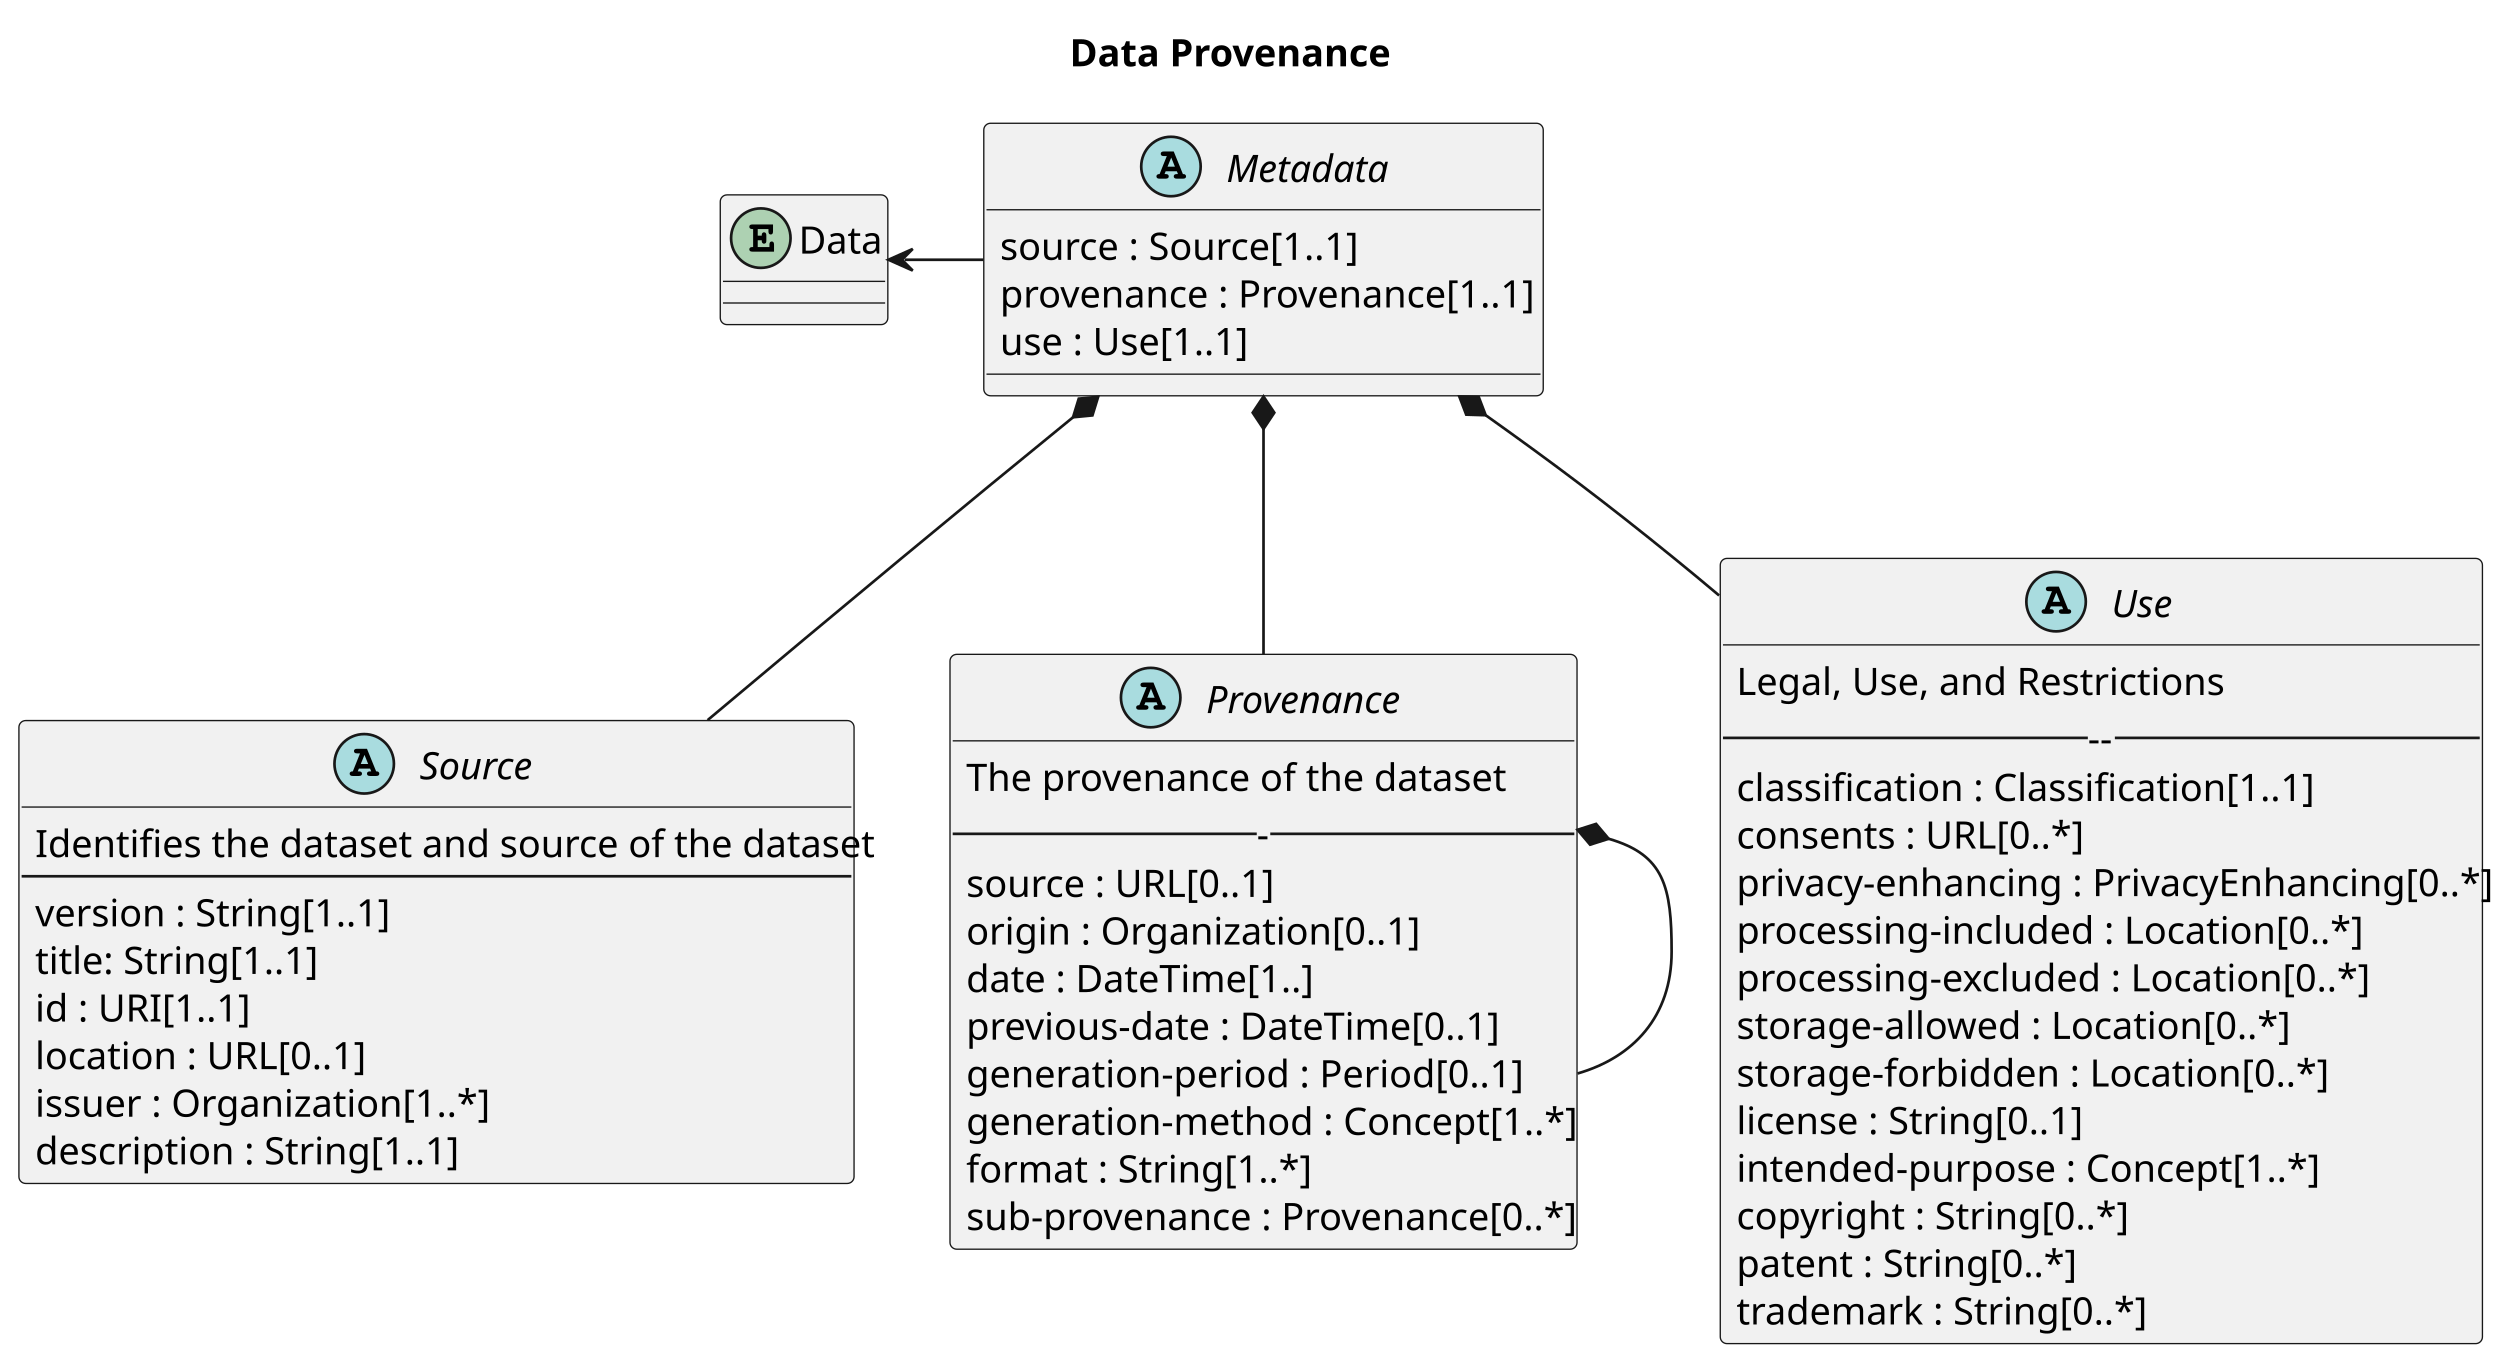
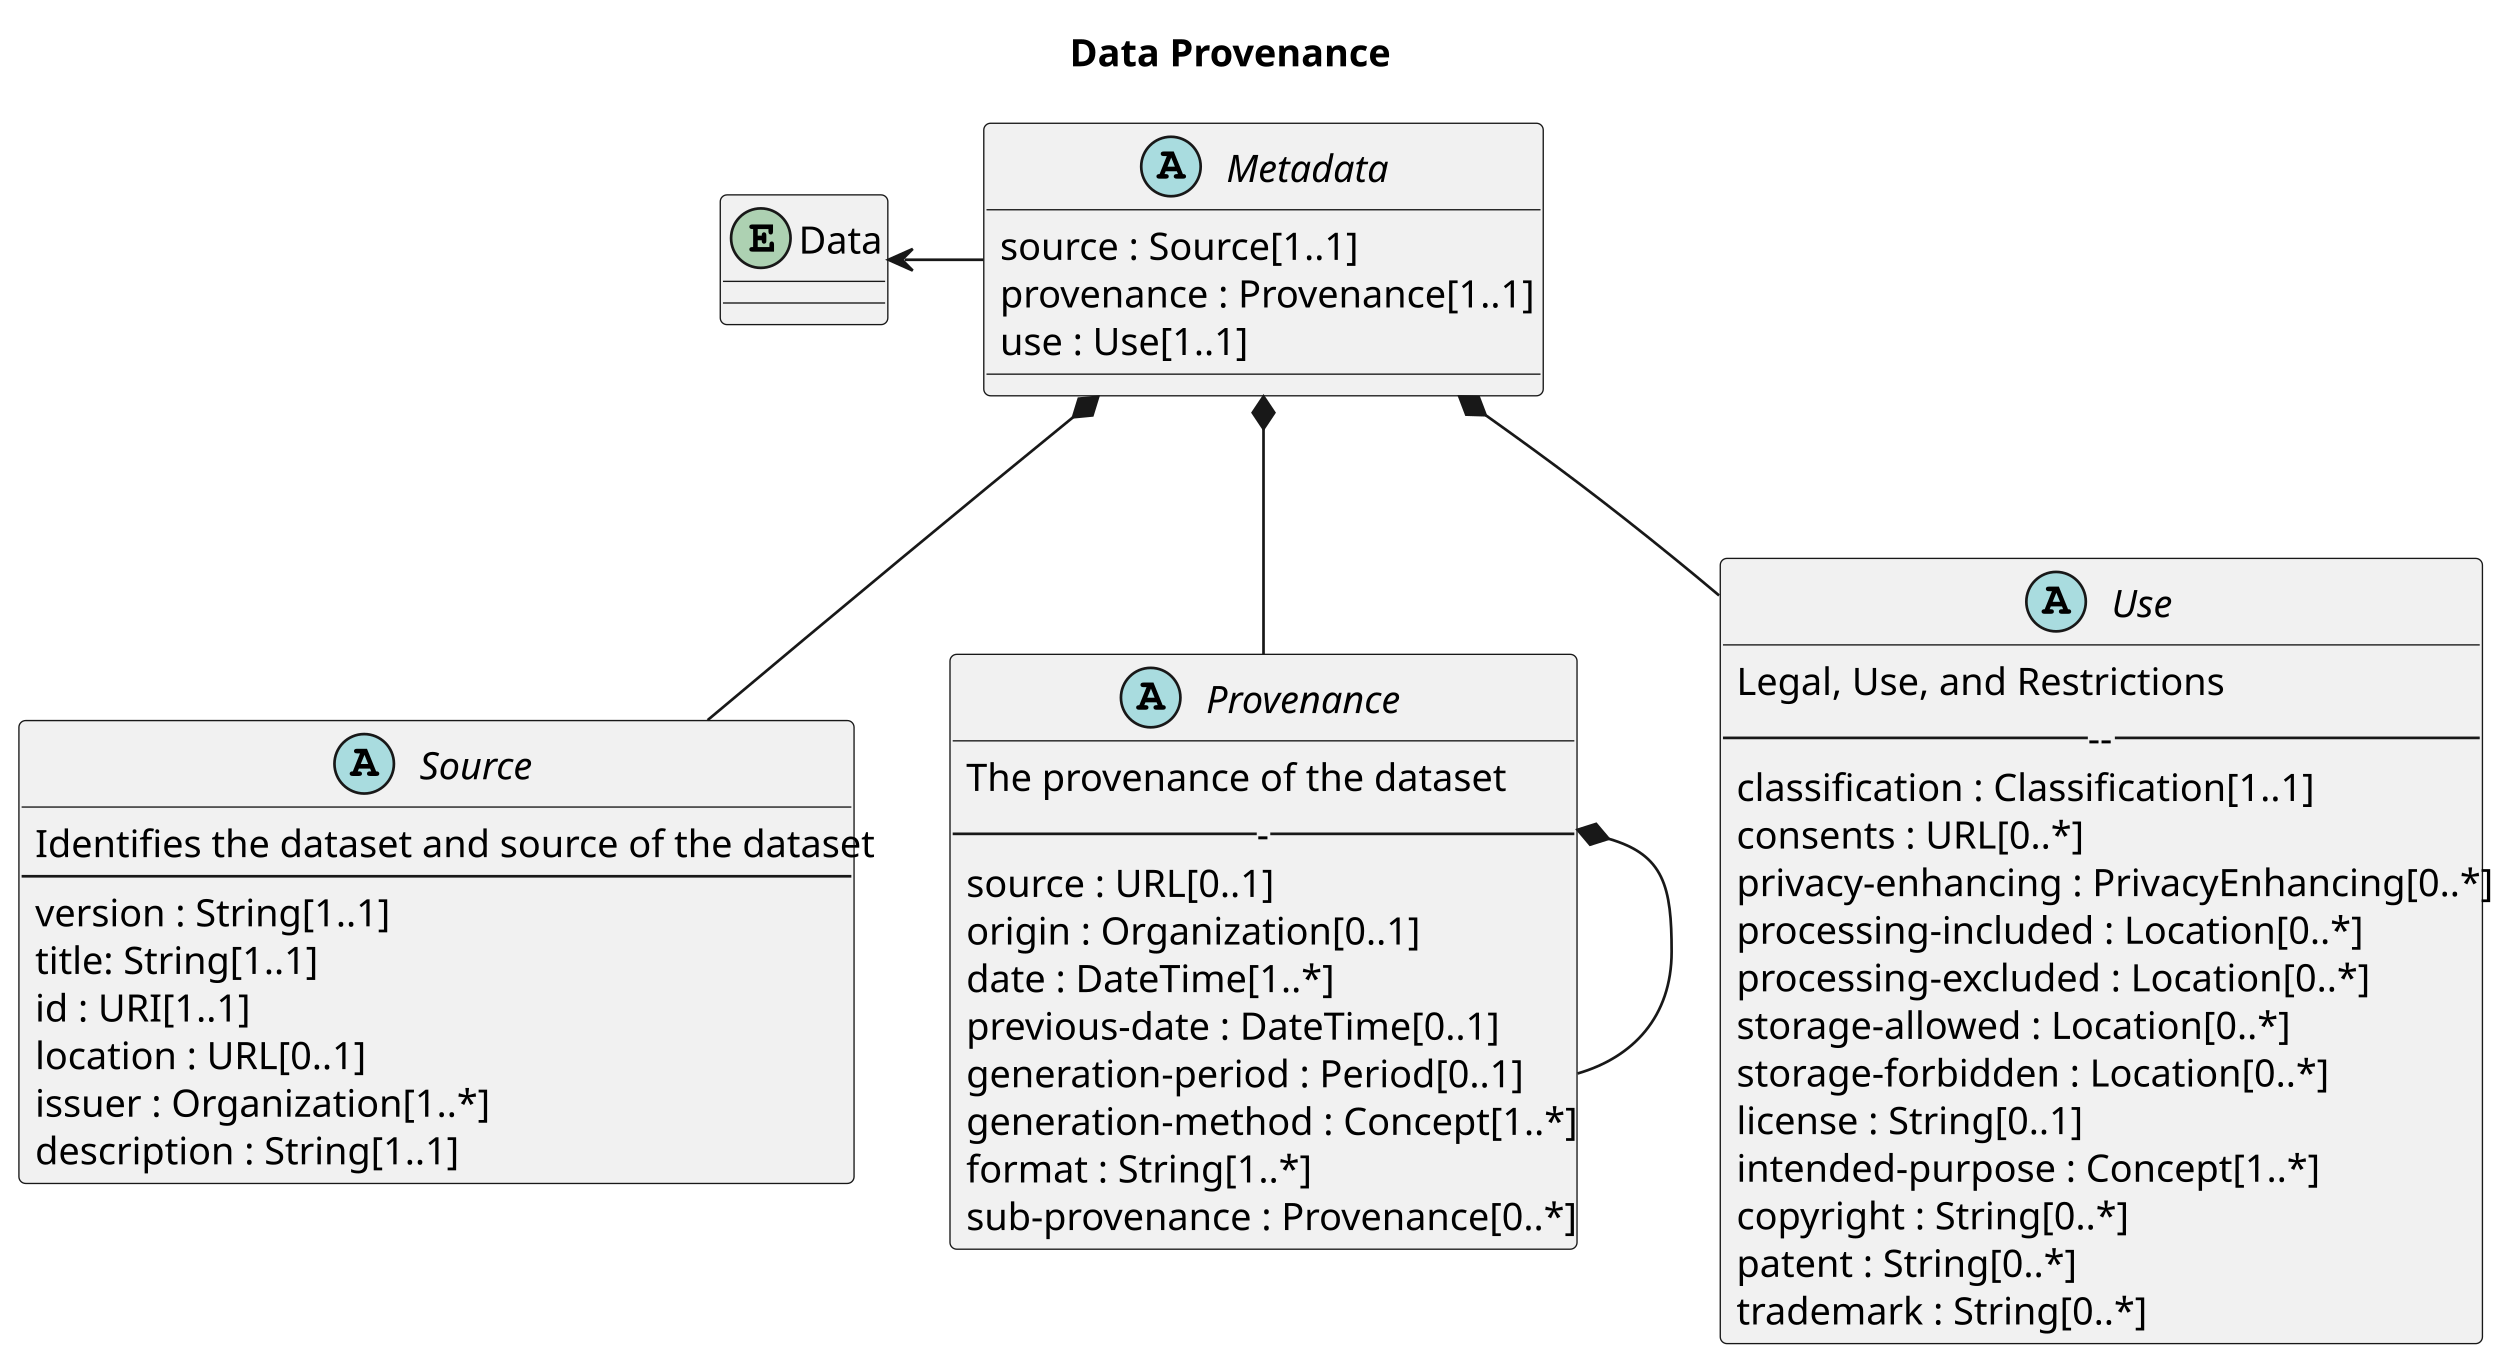
<svg xmlns="http://www.w3.org/2000/svg" contentStyleType="text/css" height="504px" preserveAspectRatio="none" style="width:925px;height:504px;background:#FFFFFF;" version="1.1" viewBox="0 0 925 504" width="925px" zoomAndPan="magnify">
  <defs />
  <g>
    <text fill="#000000" font-family="sans-serif" font-size="14" font-weight="bold" lengthAdjust="spacing" textLength="120" x="395.75" y="24.533">Data Provenance</text>
    <g id="elem_Data">
      <rect codeLine="3" fill="#F1F1F1" height="48" id="Data" rx="2.5" ry="2.5" style="stroke:#181818;stroke-width:0.5;" width="62" x="266.5" y="72.109" />
      <ellipse cx="281.5" cy="88.109" fill="#ADD1B2" rx="11" ry="11" style="stroke:#181818;stroke-width:1.0;" />
      <path d="M280.359,88.906 L280.359,91.406 L284.688,91.406 L284.688,90.484 Q284.688,89.875 284.922,89.609 Q285.172,89.344 285.547,89.344 Q285.922,89.344 286.156,89.609 Q286.391,89.875 286.391,90.484 L286.391,93.109 L278.391,93.109 Q277.766,93.109 277.5,92.875 Q277.25,92.641 277.25,92.25 Q277.25,91.875 277.516,91.641 Q277.781,91.406 278.391,91.406 L278.656,91.406 L278.656,84.75 L278.391,84.75 Q277.766,84.75 277.5,84.516 Q277.25,84.281 277.25,83.891 Q277.25,83.516 277.5,83.281 Q277.766,83.047 278.391,83.047 L286.016,83.047 L286.016,85.641 Q286.016,86.25 285.781,86.516 Q285.562,86.766 285.172,86.766 Q284.797,86.766 284.562,86.516 Q284.328,86.25 284.328,85.641 L284.328,84.75 L280.359,84.75 L280.359,87.203 L281.844,87.203 Q281.844,86.547 281.969,86.359 Q282.234,85.953 282.703,85.953 Q283.078,85.953 283.312,86.219 Q283.547,86.469 283.547,87.078 L283.547,89.047 Q283.547,89.594 283.422,89.781 Q283.156,90.172 282.703,90.172 Q282.234,90.172 281.969,89.766 Q281.844,89.578 281.844,88.906 L280.359,88.906 Z " fill="#000000" />
      <text fill="#000000" font-family="sans-serif" font-size="14" lengthAdjust="spacing" textLength="30" x="295.5" y="93.838">Data</text>
      <line style="stroke:#181818;stroke-width:0.5;" x1="267.5" x2="327.5" y1="104.109" y2="104.109" />
      <line style="stroke:#181818;stroke-width:0.5;" x1="267.5" x2="327.5" y1="112.109" y2="112.109" />
    </g>
    <g id="elem_Metadata">
      <rect codeLine="5" fill="#F1F1F1" height="100.828" id="Metadata" rx="2.5" ry="2.5" style="stroke:#181818;stroke-width:0.5;" width="207" x="364" y="45.609" />
      <ellipse cx="433.25" cy="61.609" fill="#A9DCDF" rx="11" ry="11" style="stroke:#181818;stroke-width:1.0;" />
      <path d="M435.438,63.375 L431.297,63.375 L430.875,64.406 L431.297,64.406 Q431.906,64.406 432.172,64.641 Q432.438,64.875 432.438,65.266 Q432.438,65.641 432.172,65.875 Q431.906,66.109 431.297,66.109 L429,66.109 Q428.391,66.109 428.141,65.875 Q427.875,65.641 427.875,65.25 Q427.875,64.875 428.156,64.641 Q428.422,64.391 429.047,64.406 L431.719,57.75 L430.609,57.75 Q430,57.75 429.734,57.516 Q429.469,57.281 429.469,56.891 Q429.469,56.516 429.734,56.281 Q430,56.047 430.609,56.047 L434.281,56.047 L437.672,64.406 Q438.266,64.406 438.453,64.547 Q438.844,64.812 438.844,65.266 Q438.844,65.641 438.578,65.875 Q438.328,66.109 437.719,66.109 L435.422,66.109 Q434.812,66.109 434.547,65.875 Q434.281,65.641 434.281,65.25 Q434.281,64.875 434.547,64.641 Q434.812,64.406 435.422,64.406 L435.844,64.406 L435.438,63.375 Z M434.719,61.672 L433.359,58.297 L431.984,61.672 L434.719,61.672 Z " fill="#000000" />
      <text fill="#000000" font-family="sans-serif" font-size="14" font-style="italic" lengthAdjust="spacing" textLength="60" x="453.75" y="67.338">Metadata</text>
      <line style="stroke:#181818;stroke-width:0.5;" x1="365" x2="570" y1="77.609" y2="77.609" />
      <text fill="#000000" font-family="sans-serif" font-size="14" lengthAdjust="spacing" textLength="132" x="370" y="96.143">source : Source[1..1]</text>
      <text fill="#000000" font-family="sans-serif" font-size="14" lengthAdjust="spacing" textLength="195" x="370" y="113.752">provenance : Provenance[1..1]</text>
      <text fill="#000000" font-family="sans-serif" font-size="14" lengthAdjust="spacing" textLength="91" x="370" y="131.361">use : Use[1..1]</text>
      <line style="stroke:#181818;stroke-width:0.5;" x1="365" x2="570" y1="138.438" y2="138.438" />
    </g>
    <g id="elem_Source">
      <rect codeLine="16" fill="#F1F1F1" height="171.266" id="Source" rx="2.5" ry="2.5" style="stroke:#181818;stroke-width:0.5;" width="309" x="7" y="266.609" />
      <ellipse cx="134.75" cy="282.609" fill="#A9DCDF" rx="11" ry="11" style="stroke:#181818;stroke-width:1.0;" />
      <path d="M136.938,284.375 L132.797,284.375 L132.375,285.406 L132.797,285.406 Q133.406,285.406 133.672,285.641 Q133.938,285.875 133.938,286.266 Q133.938,286.641 133.672,286.875 Q133.406,287.109 132.797,287.109 L130.5,287.109 Q129.891,287.109 129.641,286.875 Q129.375,286.641 129.375,286.25 Q129.375,285.875 129.656,285.641 Q129.922,285.391 130.547,285.406 L133.219,278.75 L132.109,278.75 Q131.5,278.75 131.234,278.516 Q130.969,278.281 130.969,277.891 Q130.969,277.516 131.234,277.281 Q131.5,277.047 132.109,277.047 L135.781,277.047 L139.172,285.406 Q139.766,285.406 139.953,285.547 Q140.344,285.812 140.344,286.266 Q140.344,286.641 140.078,286.875 Q139.828,287.109 139.219,287.109 L136.922,287.109 Q136.312,287.109 136.047,286.875 Q135.781,286.641 135.781,286.25 Q135.781,285.875 136.047,285.641 Q136.312,285.406 136.922,285.406 L137.344,285.406 L136.938,284.375 Z M136.219,282.672 L134.859,279.297 L133.484,282.672 L136.219,282.672 Z " fill="#000000" />
      <text fill="#000000" font-family="sans-serif" font-size="14" font-style="italic" lengthAdjust="spacing" textLength="45" x="155.25" y="288.338">Source</text>
      <line style="stroke:#181818;stroke-width:0.5;" x1="8" x2="315" y1="298.609" y2="298.609" />
      <text fill="#000000" font-family="sans-serif" font-size="14" lengthAdjust="spacing" textLength="297" x="13" y="317.143">Identifies the dataset and source of the dataset</text>
      <line style="stroke:#181818;stroke-width:1.0;" x1="8" x2="315" y1="324.219" y2="324.219" />
      <text fill="#000000" font-family="sans-serif" font-size="14" lengthAdjust="spacing" textLength="127" x="13" y="342.752">version : String[1..1]</text>
      <text fill="#000000" font-family="sans-serif" font-size="14" lengthAdjust="spacing" textLength="99" x="13" y="360.361">title: String[1..1]</text>
      <text fill="#000000" font-family="sans-serif" font-size="14" lengthAdjust="spacing" textLength="77" x="13" y="377.971">id : URI[1..1]</text>
      <text fill="#000000" font-family="sans-serif" font-size="14" lengthAdjust="spacing" textLength="120" x="13" y="395.58">location : URL[0..1]</text>
      <text fill="#000000" font-family="sans-serif" font-size="14" lengthAdjust="spacing" textLength="159" x="13" y="413.19">issuer : Organization[1..*]</text>
      <text fill="#000000" font-family="sans-serif" font-size="14" lengthAdjust="spacing" textLength="150" x="13" y="430.799">description : String[1..1]</text>
    </g>
    <g id="elem_Provenance">
      <rect codeLine="27" fill="#F1F1F1" height="220.094" id="Provenance" rx="2.5" ry="2.5" style="stroke:#181818;stroke-width:0.5;" width="232" x="351.5" y="242.109" />
      <ellipse cx="425.75" cy="258.109" fill="#A9DCDF" rx="11" ry="11" style="stroke:#181818;stroke-width:1.0;" />
      <path d="M427.938,259.875 L423.797,259.875 L423.375,260.906 L423.797,260.906 Q424.406,260.906 424.672,261.141 Q424.938,261.375 424.938,261.766 Q424.938,262.141 424.672,262.375 Q424.406,262.609 423.797,262.609 L421.5,262.609 Q420.891,262.609 420.641,262.375 Q420.375,262.141 420.375,261.75 Q420.375,261.375 420.656,261.141 Q420.922,260.891 421.547,260.906 L424.219,254.25 L423.109,254.25 Q422.5,254.25 422.234,254.016 Q421.969,253.781 421.969,253.391 Q421.969,253.016 422.234,252.781 Q422.5,252.547 423.109,252.547 L426.781,252.547 L430.172,260.906 Q430.766,260.906 430.953,261.047 Q431.344,261.312 431.344,261.766 Q431.344,262.141 431.078,262.375 Q430.828,262.609 430.219,262.609 L427.922,262.609 Q427.312,262.609 427.047,262.375 Q426.781,262.141 426.781,261.75 Q426.781,261.375 427.047,261.141 Q427.312,260.906 427.922,260.906 L428.344,260.906 L427.938,259.875 Z M427.219,258.172 L425.859,254.797 L424.484,258.172 L427.219,258.172 Z " fill="#000000" />
      <text fill="#000000" font-family="sans-serif" font-size="14" font-style="italic" lengthAdjust="spacing" textLength="75" x="446.25" y="263.838">Provenance</text>
      <line style="stroke:#181818;stroke-width:0.5;" x1="352.5" x2="582.5" y1="274.109" y2="274.109" />
      <text fill="#000000" font-family="sans-serif" font-size="14" lengthAdjust="spacing" textLength="195" x="357.5" y="292.643">The provenance of the dataset</text>
      <text fill="#000000" font-family="sans-serif" font-size="14" lengthAdjust="spacing" textLength="114" x="357.5" y="331.861">source : URL[0..1]</text>
      <text fill="#000000" font-family="sans-serif" font-size="14" lengthAdjust="spacing" textLength="159" x="357.5" y="349.471">origin : Organization[0..1]</text>
-       <text fill="#000000" font-family="sans-serif" font-size="14" lengthAdjust="spacing" textLength="125" x="357.5" y="367.08">date : DateTime[1..]</text>
+       <text fill="#000000" font-family="sans-serif" font-size="14" lengthAdjust="spacing" textLength="125" x="357.5" y="367.08">date : DateTime[1..*]</text>
      <text fill="#000000" font-family="sans-serif" font-size="14" lengthAdjust="spacing" textLength="192" x="357.5" y="384.69">previous-date : DateTime[0..1]</text>
      <text fill="#000000" font-family="sans-serif" font-size="14" lengthAdjust="spacing" textLength="198" x="357.5" y="402.299">generation-period : Period[0..1]</text>
      <text fill="#000000" font-family="sans-serif" font-size="14" lengthAdjust="spacing" textLength="214" x="357.5" y="419.908">generation-method : Concept[1..*]</text>
      <text fill="#000000" font-family="sans-serif" font-size="14" lengthAdjust="spacing" textLength="118" x="357.5" y="437.518">format : String[1..*]</text>
      <text fill="#000000" font-family="sans-serif" font-size="14" lengthAdjust="spacing" textLength="220" x="357.5" y="455.127">sub-provenance : Provenance[0..*]</text>
      <line style="stroke:#181818;stroke-width:1.0;" x1="352.5" x2="465" y1="308.523" y2="308.523" />
      <text fill="#000000" font-family="sans-serif" font-size="14" lengthAdjust="spacing" textLength="5" x="465" y="313.752">-</text>
      <line style="stroke:#181818;stroke-width:1.0;" x1="470" x2="582.5" y1="308.523" y2="308.523" />
    </g>
    <g id="elem_Use">
      <rect codeLine="42" fill="#F1F1F1" height="290.531" id="Use" rx="2.5" ry="2.5" style="stroke:#181818;stroke-width:0.5;" width="282" x="636.5" y="206.609" />
      <ellipse cx="760.75" cy="222.609" fill="#A9DCDF" rx="11" ry="11" style="stroke:#181818;stroke-width:1.0;" />
      <path d="M762.938,224.375 L758.797,224.375 L758.375,225.406 L758.797,225.406 Q759.406,225.406 759.672,225.641 Q759.938,225.875 759.938,226.266 Q759.938,226.641 759.672,226.875 Q759.406,227.109 758.797,227.109 L756.5,227.109 Q755.891,227.109 755.641,226.875 Q755.375,226.641 755.375,226.25 Q755.375,225.875 755.656,225.641 Q755.922,225.391 756.547,225.406 L759.219,218.75 L758.109,218.75 Q757.5,218.75 757.234,218.516 Q756.969,218.281 756.969,217.891 Q756.969,217.516 757.234,217.281 Q757.5,217.047 758.109,217.047 L761.781,217.047 L765.172,225.406 Q765.766,225.406 765.953,225.547 Q766.344,225.812 766.344,226.266 Q766.344,226.641 766.078,226.875 Q765.828,227.109 765.219,227.109 L762.922,227.109 Q762.312,227.109 762.047,226.875 Q761.781,226.641 761.781,226.25 Q761.781,225.875 762.047,225.641 Q762.312,225.406 762.922,225.406 L763.344,225.406 L762.938,224.375 Z M762.219,222.672 L760.859,219.297 L759.484,222.672 L762.219,222.672 Z " fill="#000000" />
      <text fill="#000000" font-family="sans-serif" font-size="14" font-style="italic" lengthAdjust="spacing" textLength="25" x="781.25" y="228.338">Use</text>
      <line style="stroke:#181818;stroke-width:0.5;" x1="637.5" x2="917.5" y1="238.609" y2="238.609" />
      <text fill="#000000" font-family="sans-serif" font-size="14" lengthAdjust="spacing" textLength="177" x="642.5" y="257.143">Legal, Use, and Restrictions</text>
      <text fill="#000000" font-family="sans-serif" font-size="14" lengthAdjust="spacing" textLength="207" x="642.5" y="296.361">classification : Classification[1..1]</text>
      <text fill="#000000" font-family="sans-serif" font-size="14" lengthAdjust="spacing" textLength="125" x="642.5" y="313.971">consents : URL[0..*]</text>
      <text fill="#000000" font-family="sans-serif" font-size="14" lengthAdjust="spacing" textLength="270" x="642.5" y="331.58">privacy-enhancing : PrivacyEnhancing[0..*]</text>
      <text fill="#000000" font-family="sans-serif" font-size="14" lengthAdjust="spacing" textLength="222" x="642.5" y="349.19">processing-included : Location[0..*]</text>
      <text fill="#000000" font-family="sans-serif" font-size="14" lengthAdjust="spacing" textLength="225" x="642.5" y="366.799">processing-excluded : Location[0..*]</text>
      <text fill="#000000" font-family="sans-serif" font-size="14" lengthAdjust="spacing" textLength="195" x="642.5" y="384.408">storage-allowed : Location[0..*]</text>
      <text fill="#000000" font-family="sans-serif" font-size="14" lengthAdjust="spacing" textLength="208" x="642.5" y="402.018">storage-forbidden : Location[0..*]</text>
      <text fill="#000000" font-family="sans-serif" font-size="14" lengthAdjust="spacing" textLength="125" x="642.5" y="419.627">license : String[0..1]</text>
      <text fill="#000000" font-family="sans-serif" font-size="14" lengthAdjust="spacing" textLength="206" x="642.5" y="437.236">intended-purpose : Concept[1..*]</text>
      <text fill="#000000" font-family="sans-serif" font-size="14" lengthAdjust="spacing" textLength="136" x="642.5" y="454.846">copyright : String[0..*]</text>
      <text fill="#000000" font-family="sans-serif" font-size="14" lengthAdjust="spacing" textLength="118" x="642.5" y="472.455">patent : String[0..*]</text>
      <text fill="#000000" font-family="sans-serif" font-size="14" lengthAdjust="spacing" textLength="142" x="642.5" y="490.065">trademark : String[0..*]</text>
      <line style="stroke:#181818;stroke-width:1.0;" x1="637.5" x2="772.5" y1="273.023" y2="273.023" />
      <text fill="#000000" font-family="sans-serif" font-size="14" lengthAdjust="spacing" textLength="10" x="772.5" y="278.252">--</text>
      <line style="stroke:#181818;stroke-width:1.0;" x1="782.5" x2="917.5" y1="273.023" y2="273.023" />
    </g>
    <g id="link_Metadata_Source">
      <path codeLine="11" d="M397.021,154.394 C374.121,173.075 357.21,186.959 333.5,206.609 C310.23,225.889 285.28,246.749 261.81,266.449 " fill="none" id="Metadata-backto-Source" style="stroke:#181818;stroke-width:1.0;" />
      <polygon fill="#181818" points="406.32,146.809,399.142,147.502,397.021,154.394,404.199,153.702,406.32,146.809" style="stroke:#181818;stroke-width:1.0;" />
    </g>
    <g id="link_Metadata_Provenance">
      <path codeLine="12" d="M467.5,158.689 C467.5,185.899 467.5,208.789 467.5,241.999 " fill="none" id="Metadata-backto-Provenance" style="stroke:#181818;stroke-width:1.0;" />
      <polygon fill="#181818" points="467.5,146.689,463.5,152.689,467.5,158.689,471.5,152.689,467.5,146.689" style="stroke:#181818;stroke-width:1.0;" />
    </g>
    <g id="link_Metadata_Use">
      <path codeLine="13" d="M549.709,153.634 C575.329,171.854 594.26,186.099 619.5,206.609 C624.98,211.059 630.52,215.649 636.07,220.329 " fill="none" id="Metadata-backto-Use" style="stroke:#181818;stroke-width:1.0;" />
      <polygon fill="#181818" points="539.93,146.679,542.501,153.416,549.709,153.634,547.138,146.897,539.93,146.679" style="stroke:#181818;stroke-width:1.0;" />
    </g>
    <g id="link_Data_Metadata">
      <path codeLine="14" d="M334.71,96.109 C346.46,96.109 352.2,96.109 363.95,96.109 " fill="none" id="Data-backto-Metadata" style="stroke:#181818;stroke-width:1.0;" />
      <polygon fill="#181818" points="328.71,96.109,337.71,100.109,333.71,96.109,337.71,92.109,328.71,96.109" style="stroke:#181818;stroke-width:1.0;" />
    </g>
    <g id="link_Provenance_Provenance">
      <path codeLine="40" d="M595.208,310.351 C615.728,316.281 618.5,327.989 618.5,352.109 C618.5,376.229 604.2,391.269 583.68,397.199 " fill="none" id="Provenance-backto-Provenance" style="stroke:#181818;stroke-width:1.0;" />
      <polygon fill="#181818" points="583.68,307.019,588.334,312.528,595.208,310.351,590.555,304.842,583.68,307.019" style="stroke:#181818;stroke-width:1.0;" />
    </g>
  </g>
</svg>
